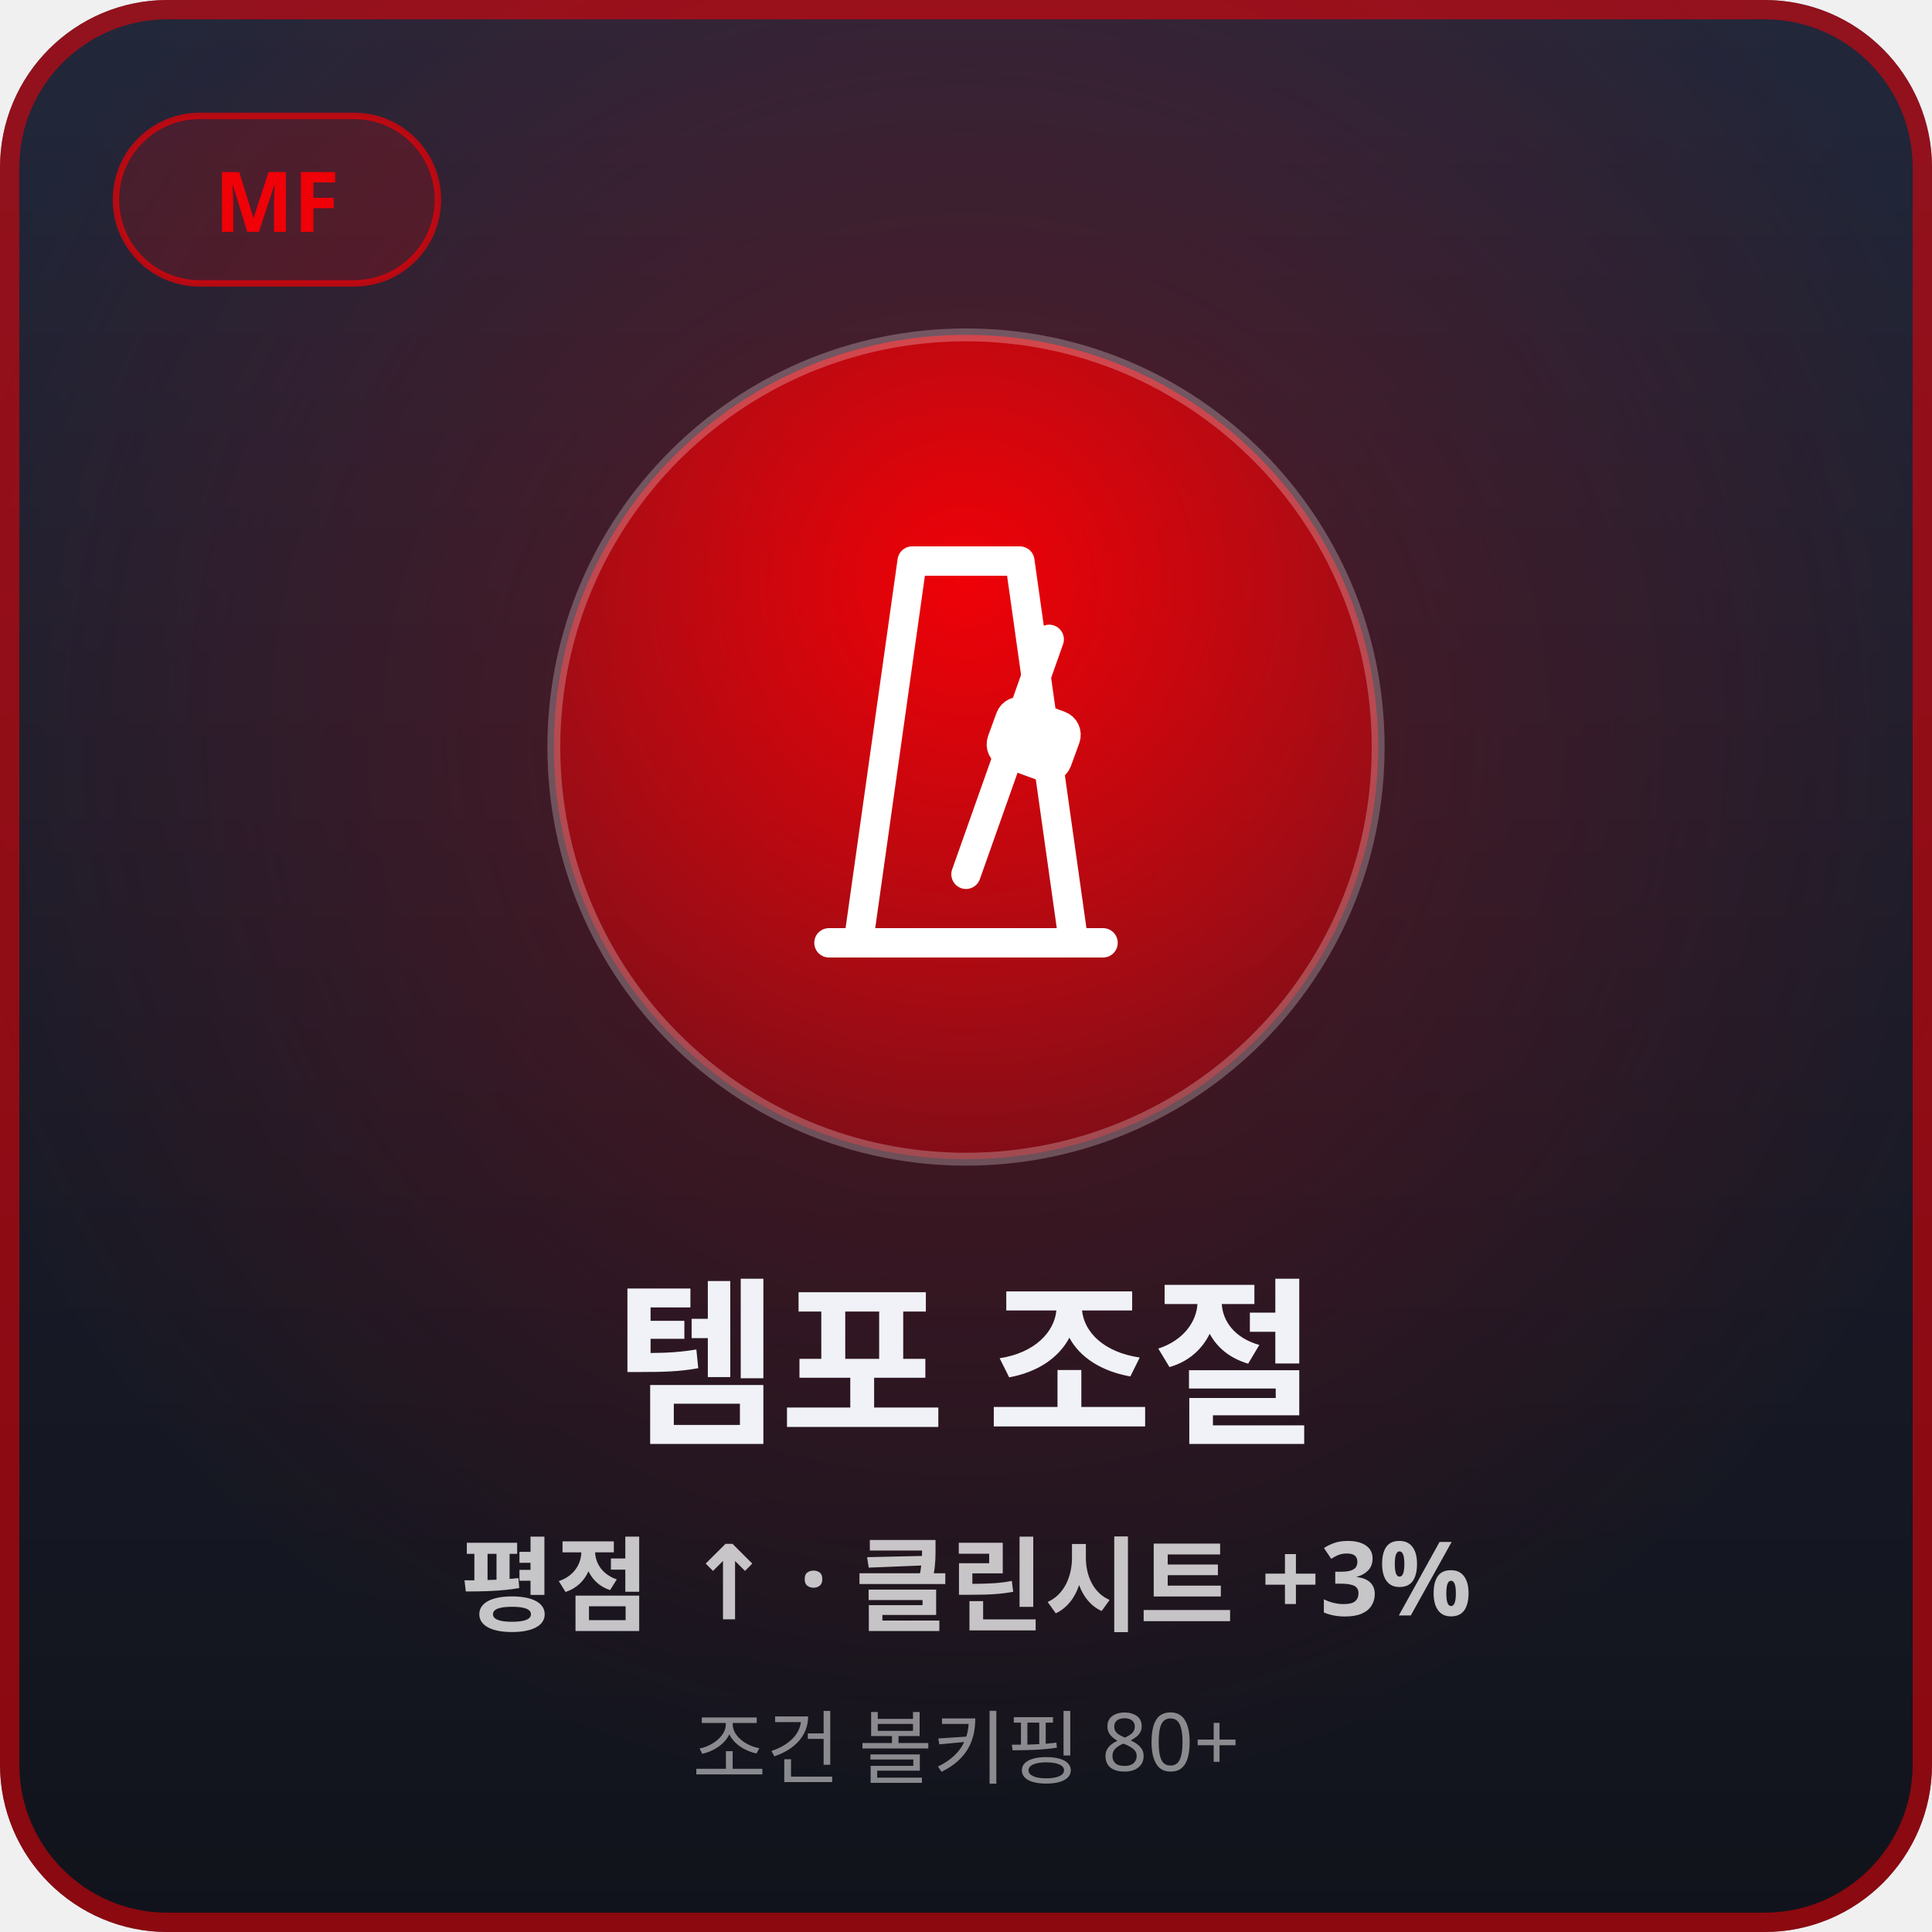
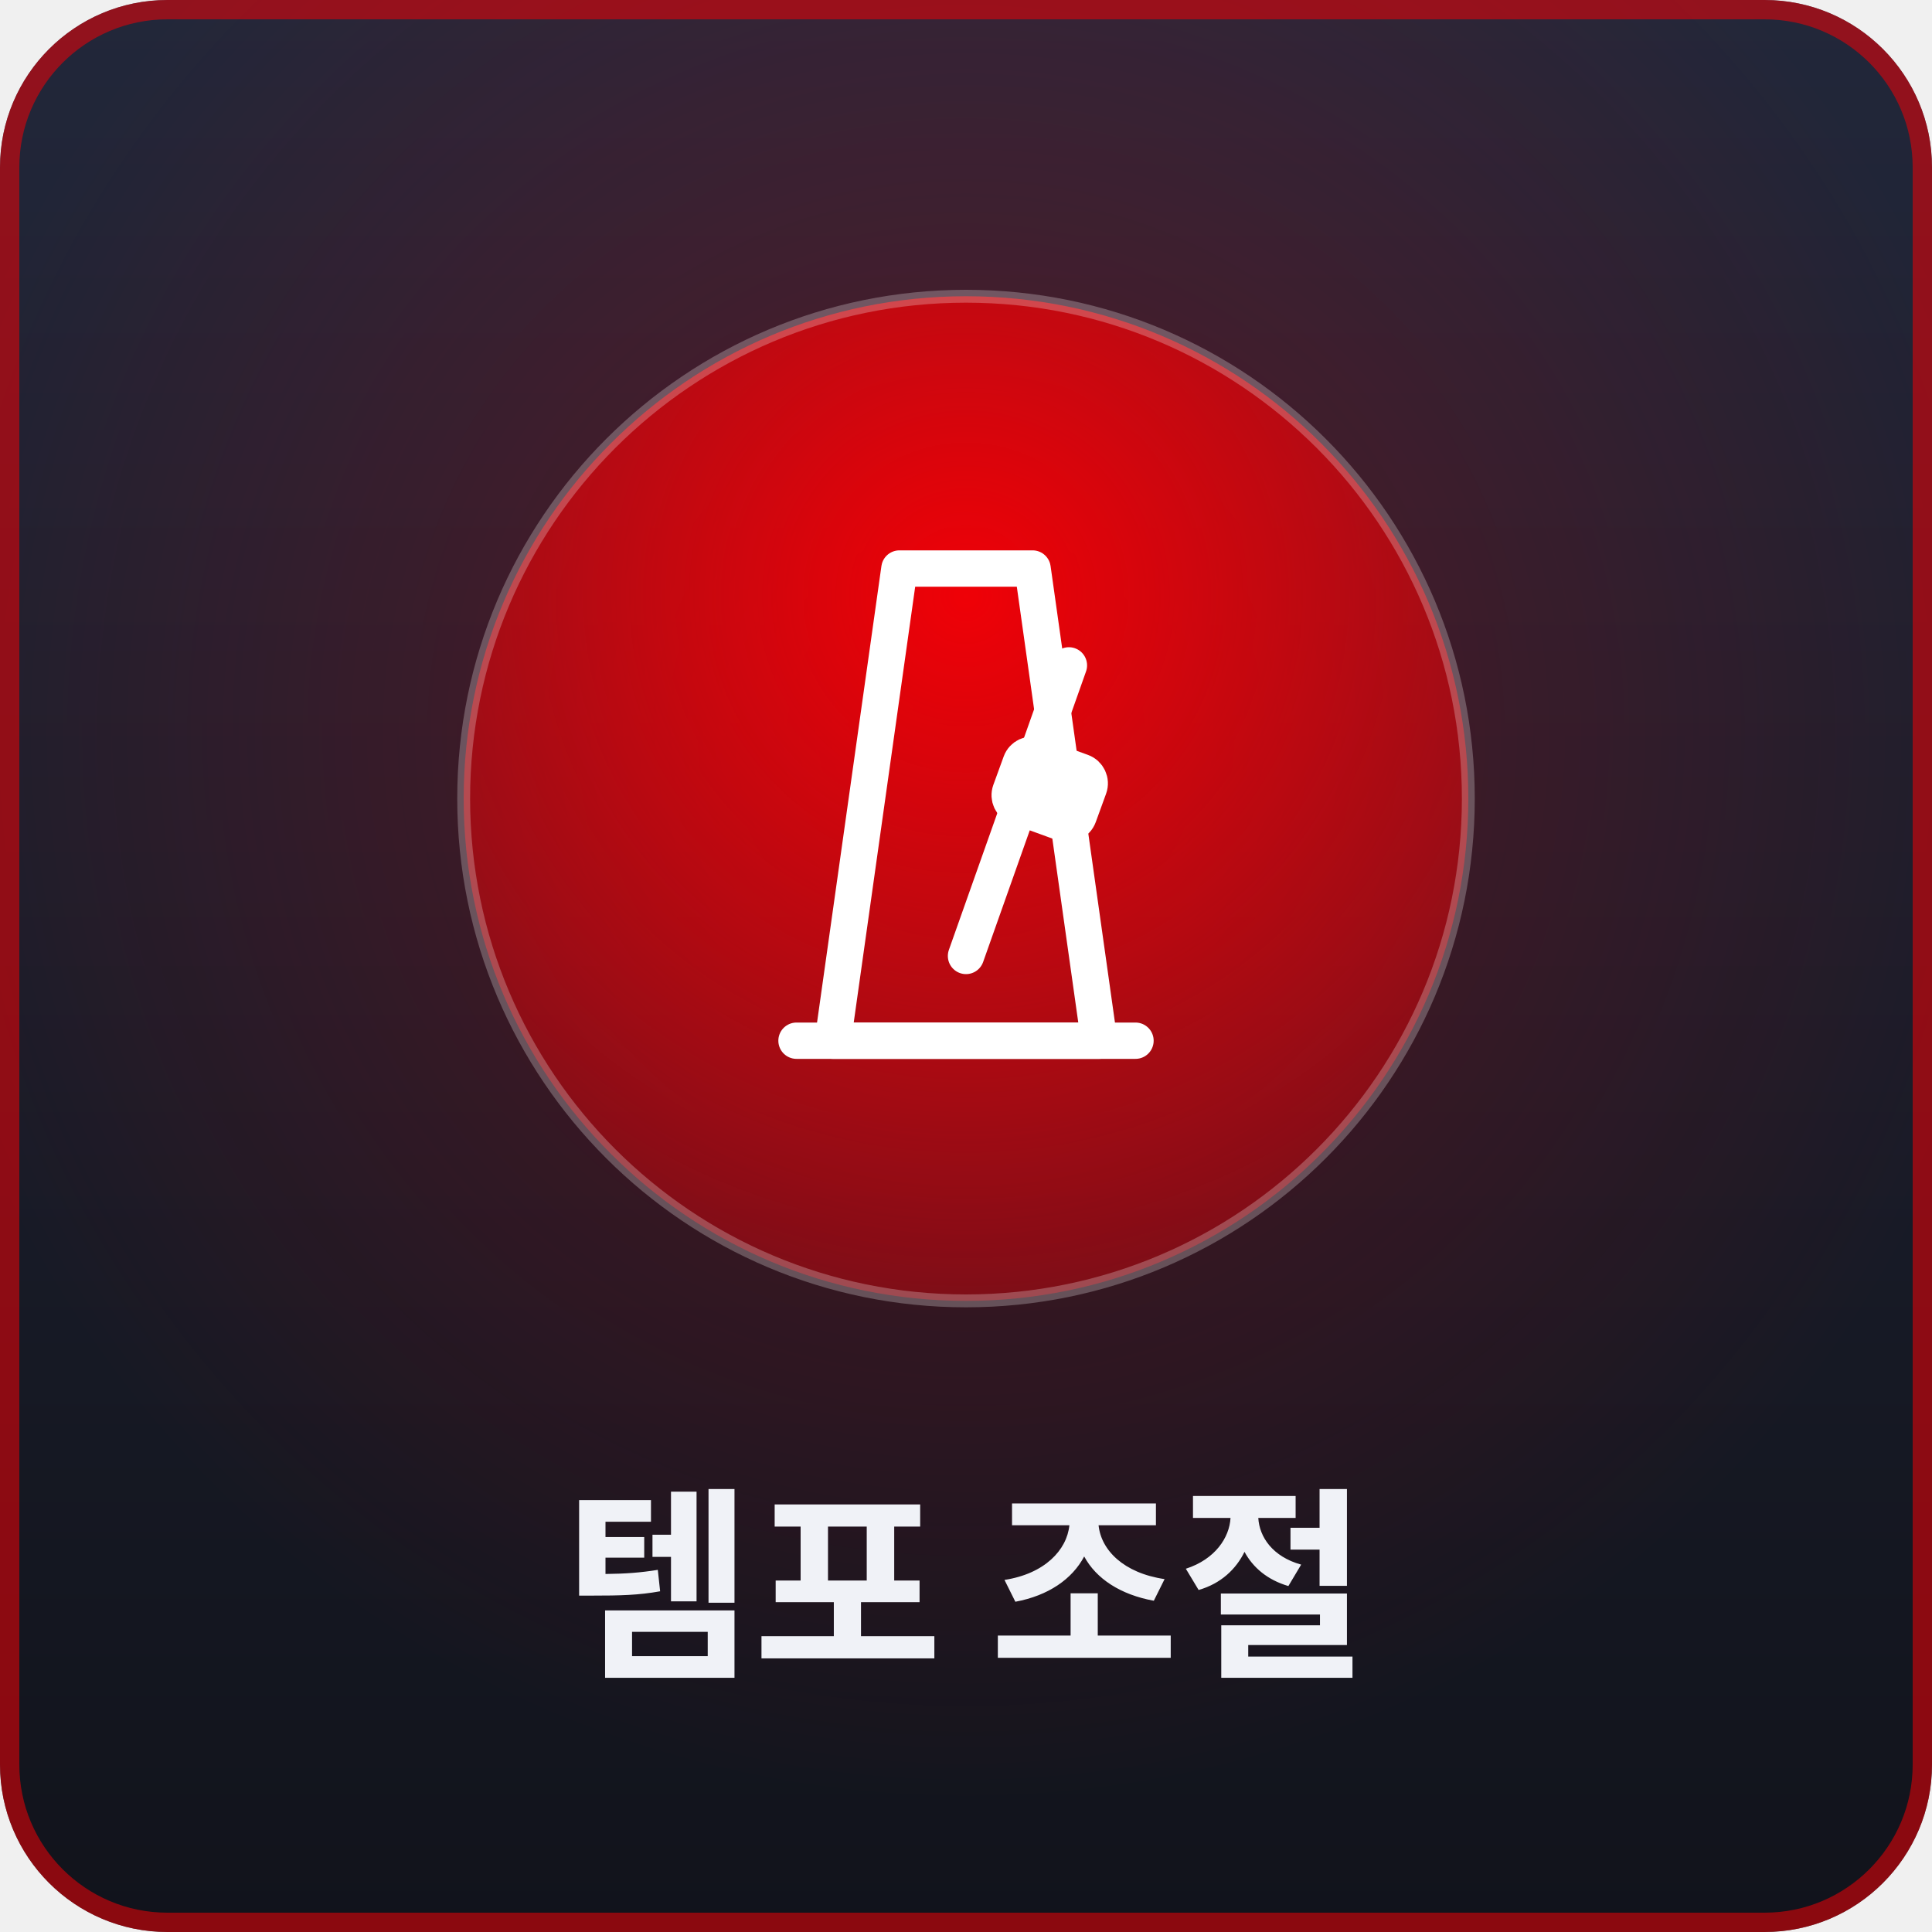
<svg xmlns="http://www.w3.org/2000/svg" viewBox="0 0 300 300" width="300" height="300">
  <defs>
    <linearGradient id="bg" x1="0" y1="0" x2="0" y2="1">
      <stop offset="0" stop-color="#22273A" />
      <stop offset="1" stop-color="#11131B" />
    </linearGradient>
    <radialGradient id="glow" cx=".5" cy=".38" r=".55">
      <stop offset="0" stop-color="#EF0107" stop-opacity=".28" />
      <stop offset="1" stop-color="#EF0107" stop-opacity="0" />
    </radialGradient>
    <radialGradient id="badge" cx=".5" cy=".3" r=".75">
      <stop offset="0" stop-color="#EF0107" />
      <stop offset="1" stop-color="#EF0107" stop-opacity=".35" />
    </radialGradient>
  </defs>
  <rect width="300" height="300" rx="26" fill="url(#bg)" />
  <rect width="300" height="300" rx="26" fill="url(#glow)" />
  <rect x="1.5" y="1.5" width="297" height="297" rx="24.5" fill="none" stroke="#EF0107" stroke-opacity=".55" stroke-width="3" />
-   <rect x="18" y="18" width="50" height="26" rx="13" fill="#EF0107" fill-opacity=".18" stroke="#EF0107" stroke-opacity=".7" />
-   <text x="43" y="36" text-anchor="middle" font-family="Pretendard, 'Noto Sans KR', 'Apple SD Gothic Neo', 'Malgun Gothic', sans-serif" font-size="13" font-weight="700" fill="#EF0107">MF</text>
-   <circle cx="150" cy="116" r="64" fill="url(#badge)" />
-   <circle cx="150" cy="116" r="64" fill="none" stroke="#fff" stroke-opacity=".25" stroke-width="2" />
-   <g transform="translate(112 78) scale(.76)" fill="none" stroke="#fff" stroke-width="6" stroke-linecap="round" stroke-linejoin="round">
+   <circle cx="150" cy="124" r="78" fill="url(#badge)" />
+   <circle cx="150" cy="124" r="78" fill="none" stroke="#fff" stroke-opacity=".25" stroke-width="2" />
+   <g transform="translate(103 77) scale(.94)" fill="none" stroke="#fff" stroke-width="6" stroke-linecap="round" stroke-linejoin="round">
    <path d="M28,90 L39,12 H61 L72,90 Z" />
    <path d="M22,90 H78" />
    <path d="M50,76 L67,28" />
    <rect x="58" y="44" width="12" height="9" rx="2" transform="rotate(20 64 48)" fill="#fff" />
  </g>
-   <text x="150" y="222" text-anchor="middle" font-family="Pretendard, 'Noto Sans KR', 'Apple SD Gothic Neo', 'Malgun Gothic', sans-serif" font-size="28" font-weight="800" fill="#F0F2F7">템포 조절</text>
-   <text x="150" y="252" text-anchor="middle" font-family="Pretendard, 'Noto Sans KR', 'Apple SD Gothic Neo', 'Malgun Gothic', sans-serif" font-size="16" font-weight="600" fill="#fff" fill-opacity=".75">평점 ↑ · 클린시트 +3%</text>
-   <text x="150" y="276" text-anchor="middle" font-family="Pretendard, 'Noto Sans KR', 'Apple SD Gothic Neo', 'Malgun Gothic', sans-serif" font-size="12.5" fill="#fff" fill-opacity=".5">조건 볼키핑 80+</text>
+   <text x="150" y="258" text-anchor="middle" font-family="Pretendard, 'Noto Sans KR', 'Apple SD Gothic Neo', 'Malgun Gothic', sans-serif" font-size="32" font-weight="800" fill="#F0F2F7">템포 조절</text>
</svg>
